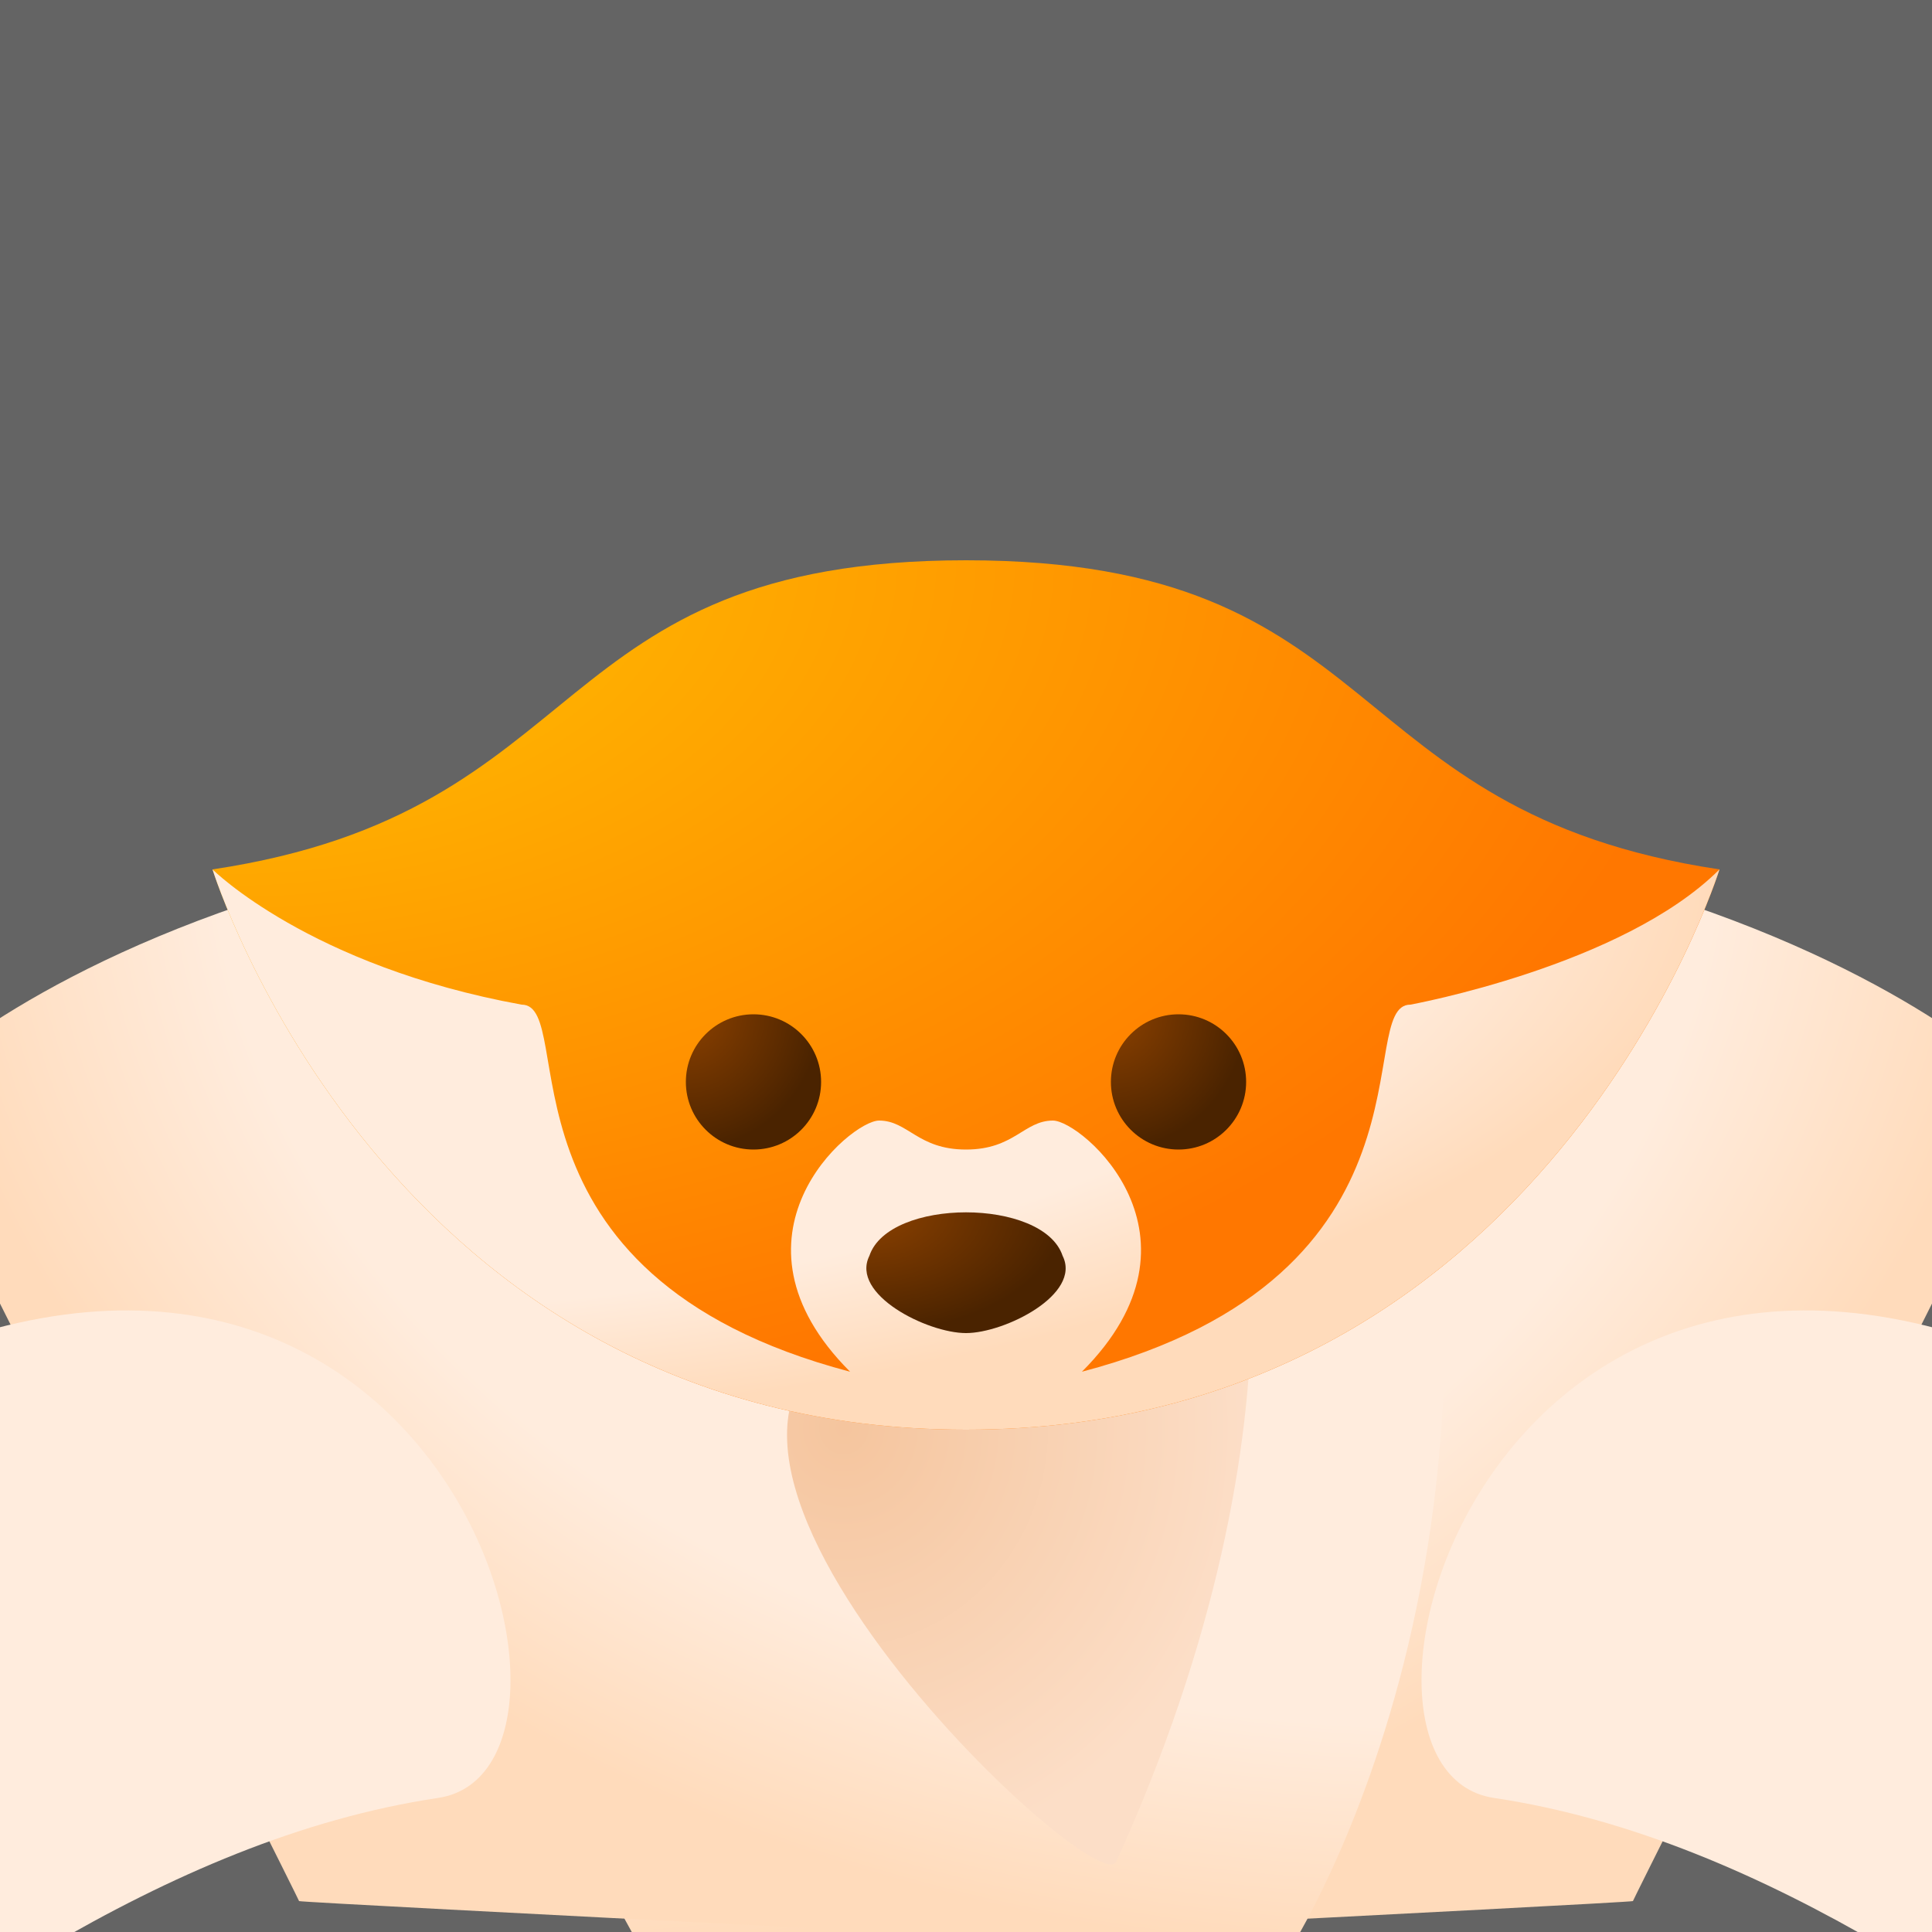
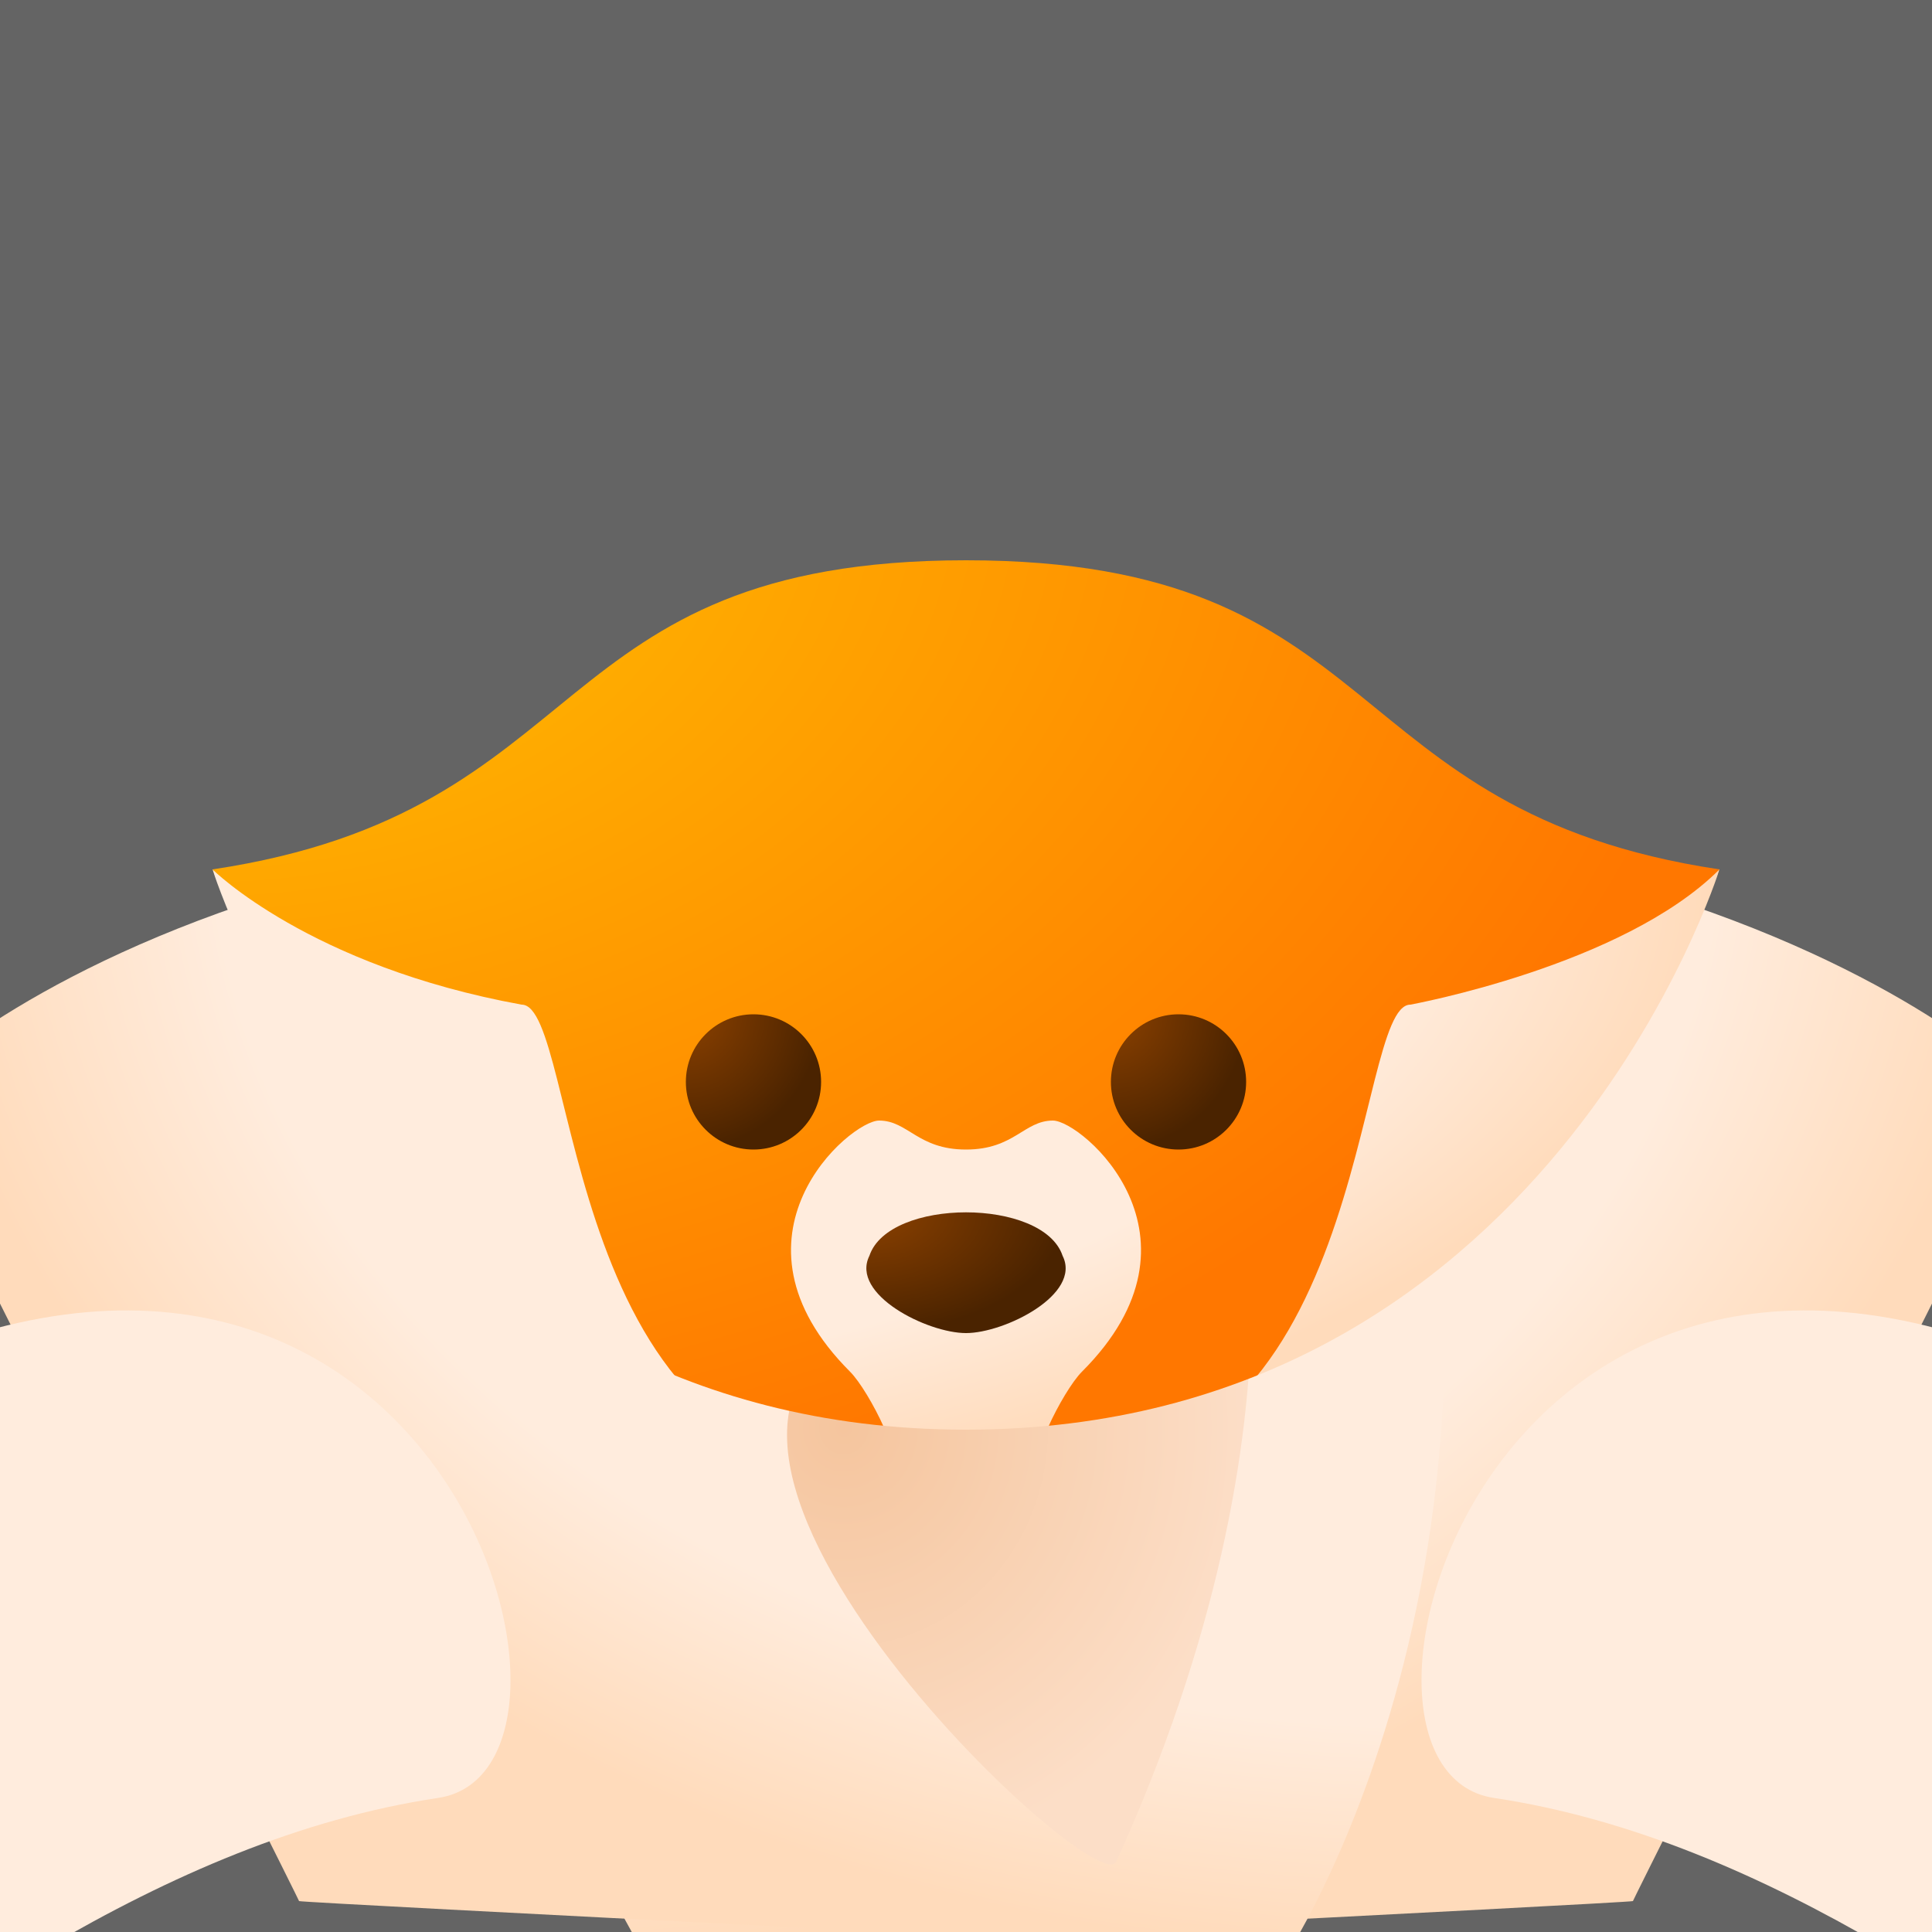
<svg xmlns="http://www.w3.org/2000/svg" viewBox="0 0 100 100">
  <style>
    .orange-shape {
      fill: url(#orangeBaseGradient);
      stroke-width: 0.3px;
    }

    .white-shape {
      fill: url(#whiteBaseGradient);
      stroke-width: 0.3px;
    }

    .brown-shape {
      fill: url(#brownRadialGradient);
    }
  </style>
  <defs>
    <symbol id="ear" viewBox="0 0 30 30" width="30" height="30">
      <path class="white-shape" d="M 6.391 24.004 C 6.391 24.004 1.832 17.042 5.211 6.822 C 22.242 4.384 27.999 10.753 27.999 10.753 C 27.999 10.753 21.756 23.197 21.756 23.22 C 21.756 23.244 6.752 24.002 6.391 24.004 Z" />
      <path style="fill: url(#innerEarGradient);" d="M 9.067 22.607 C 5.979 15.817 6.858 10.603 8.14 9.54 C 9.403 8.493 21.714 9.328 19.319 11.922 C 17.578 13.807 14.96 13.228 12.414 14.123 C 17.726 15.407 9.383 23.302 9.067 22.607 Z" />
    </symbol>
    <symbol id="eyebrow" viewBox="0 0 10 10" width="10" height="10">
      <path class="white-shape" d="M 1.932 4.906 C 4.785 5.332 7.079 8.827 7.985 7.612 C 9.006 6.245 6.43 3.459 4.891 2.725 C 1.912 1.304 0.942 4.758 1.932 4.906 Z" />
    </symbol>
    <radialGradient id="orangeBaseGradient" cx="0%" cy="0%" r="100%">
      <stop offset="0" style="stop-color: #ffc300;" />
      <stop offset="1" style="stop-color: #ff7700;" />
    </radialGradient>
    <radialGradient id="orangeStrokeGradient" cx="20%" cy="20%" r="100%">
      <stop offset="0" style="stop-color: #ffd449;" />
      <stop offset="1" style="stop-color: #ff5a00;" />
    </radialGradient>
    <radialGradient id="whiteBaseGradient" cx="0%" cy="0%" r="100%" fr="80%">
      <stop offset="0" style="stop-color: #ffecdd;" />
      <stop offset="1" style="stop-color: #ffdbbb;" />
    </radialGradient>
    <radialGradient id="whiteStrokeGradient" cx="0%" cy="0%" r="100%" fr="80%">
      <stop offset="0" style="stop-color: #ffefe1;" />
      <stop offset="1" style="stop-color: #ffdbbb;" />
    </radialGradient>
    <radialGradient id="innerEarGradient">
      <stop offset="0" style="stop-color: #f5c59e;" />
      <stop offset="1" style="stop-color: #fcdec7;" />
    </radialGradient>
    <radialGradient id="brownRadialGradient" cx="0%" cy="0%" r="100%">
      <stop offset="0" style="stop-color: #8c4100;" />
      <stop offset="1" style="stop-color: #4a2300;" />
    </radialGradient>
+     <mask id="baseShape">
+       <path fill="white" d="         M -39,-5         C -19,-8           -22,-21           0,-21         C 22,-21           19,-8           39,-5         C 39,-5           30,24           0,24         C -30,24           -39,-5           -39,-5         Z" />
+     </mask>
  </defs>
  <rect x="0" y="0" width="100" height="100" style="fill: rgb(100, 100, 100);" />
  <g transform="translate(50 50)">
    <use href="#ear" transform="translate(-38, -29)" />
    <use href="#ear" transform="translate(38, -29) scale(-1, 1)" />
-     <path id="baseshape" class="orange-shape" d="       M -39,-5       C -19,-8         -22,-21         0,-21       C 22,-21         19,-8         39,-5       C 39,-5         30,24         0,24       C -30,24         -39,-5         -39,-5       Z" />
-     <path id="facelower" class="white-shape" d="       M -39,-5       C -39,-5         -34,0         -23,2       C -20,2         -25,16         -6,21       C -13,14         -6,8         -4.5,8       C -3,8         -2.5,9.5         0,9.5       C 2.5,9.5         3,8         4.5,8       C 6,8         13,14         6,21       C 25,16         20,2         23,2       C 23,2         34,0          39,-5       C 39,-5         30,24         0,24       C -30,24         -39,-5         -39,-5       Z" />
+     <g mask="url(#baseShape)">
+       <rect class="orange-shape" x="-40" y="-25" width="80" height="55" />
+       <path id="facelower" class="white-shape" d="         M -39,-5         C -39,-5           -34,0           -23,2         C -20,2           -21,27           -4,26         C -3,26           -5,22           -6,21         C -13,14           -6,8           -4.5,8         C -3,8           -2.5,9.5           0,9.5         C 2.5,9.5           3,8           4.5,8         C 6,8           13,14           6,21         C 5,22           3,26           4,26         C 21,27           20,2           23,2         C 23,2           34,0            39,-5         C 39,-5           30,30           0,30         C -30,30           -39,-5           -39,-5         Z" />
+     </g>
    <ellipse cx="-11" cy="6" rx="3.5" ry="3.5" class="brown-shape" />
    <ellipse cx="11" cy="6" rx="3.5" ry="3.5" class="brown-shape" />
    <use href="#eyebrow" transform="translate(8, -6)" />
    <use href="#eyebrow" transform="translate(-8, -6) scale(-1, 1)" />
    <path id="nose" class="brown-shape" d="       M -5 15       C -4 12         4 12         5 15       C 6 17         2 19         0 19       C -2 19         -6 17         -5 15       Z" />
  </g>
</svg>
